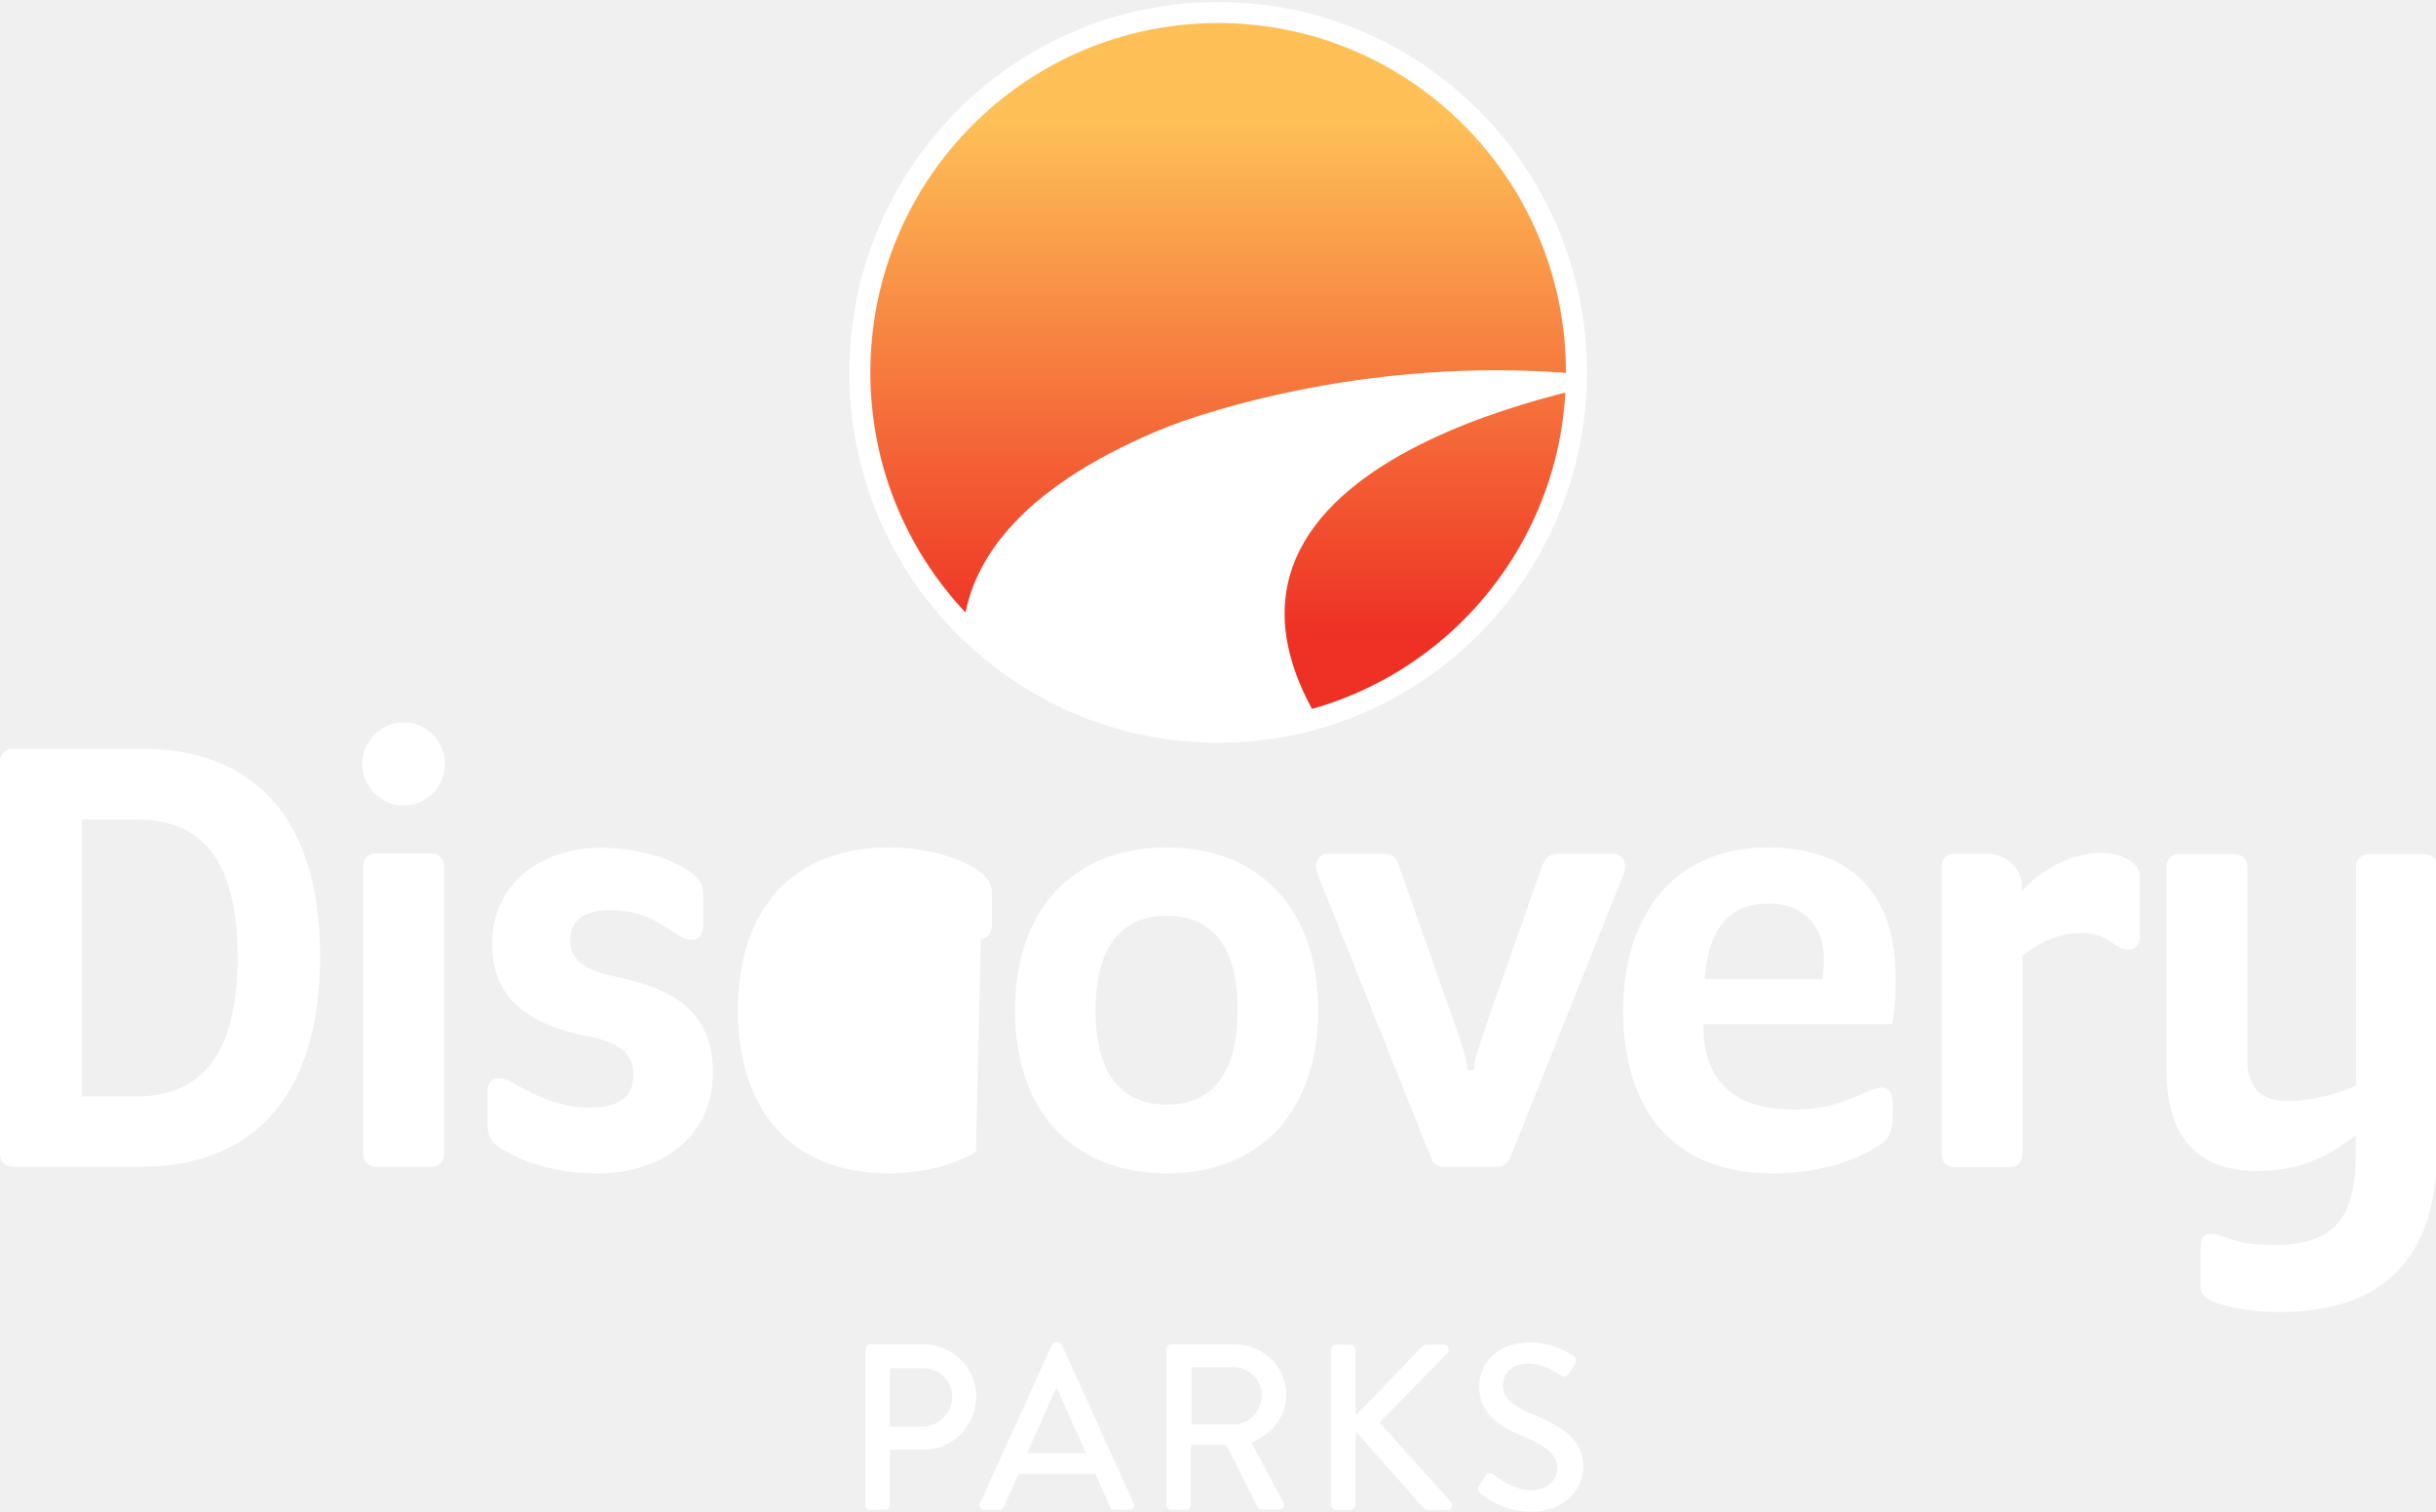
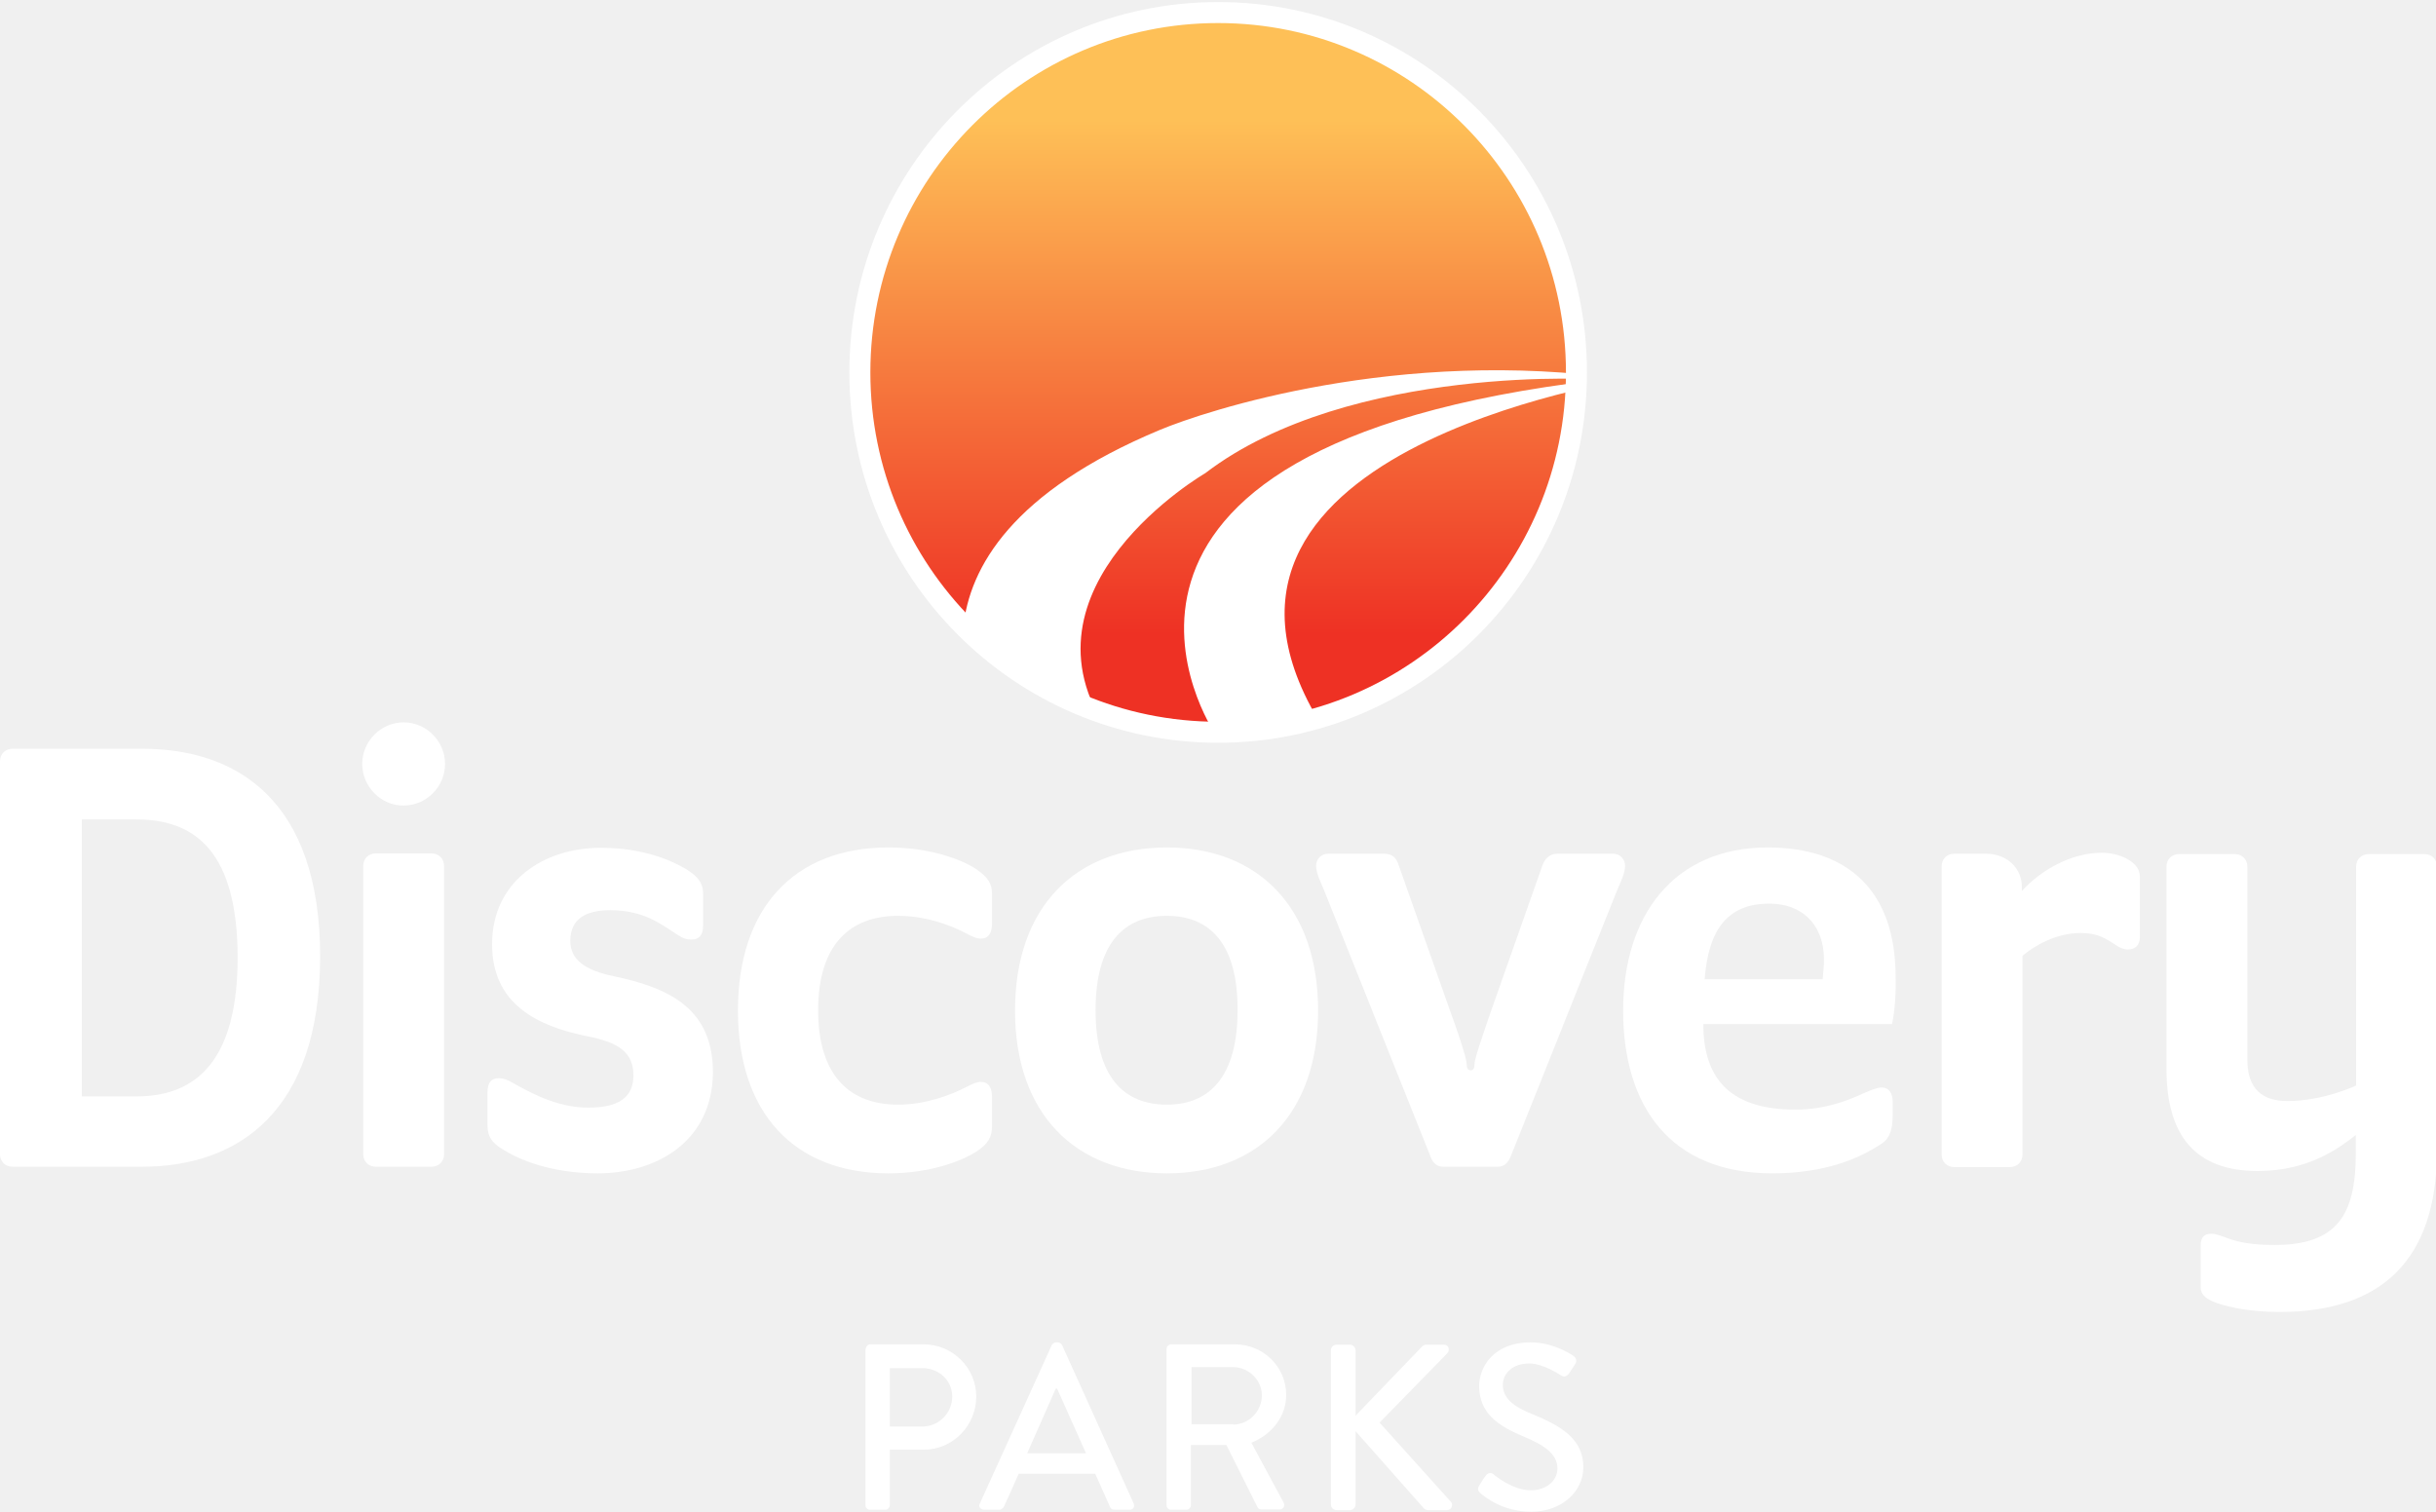
<svg xmlns="http://www.w3.org/2000/svg" width="116" height="72" viewBox="0 0 116 72" fill="none">
  <g clip-path="url(#clip0_7821_196958)">
    <path d="M58.006 0.644C48.615 0.644 40.992 8.301 40.992 17.735C40.992 27.186 48.615 34.827 58.006 34.827C67.398 34.827 75.02 27.17 75.02 17.735C75.02 8.285 67.398 0.644 58.006 0.644Z" fill="url(#paint0_linear_7821_196958)" />
    <mask id="mask0_7821_196958" style="mask-type:alpha" maskUnits="userSpaceOnUse" x="40" y="0" width="36" height="35">
      <path d="M58.008 0.646C48.617 0.646 40.994 8.303 40.994 17.738C40.994 27.188 48.617 34.829 58.008 34.829C67.4 34.829 75.022 27.172 75.022 17.738C75.022 8.287 67.4 0.646 58.008 0.646Z" fill="white" />
    </mask>
    <g mask="url(#mask0_7821_196958)">
-       <path d="M47.067 34.924C47.067 34.924 41.151 26.354 55.238 20.473C57.382 19.577 66.617 16.511 77.355 18.067C77.715 18.115 54.377 21.432 63.142 34.876H57.82C57.82 34.876 48.773 21.3***REMOVED*** 76.087 18.099C76.525 18.052 64.269 17.281 57.398 22.533C57.398 22.533 48.038 27.974 52.812 34.908L47.067 34.924Z" fill="white" />
+       <path d="M47.067 34.924C47.067 34.924 41.151 26.354 55.238 20.473C57.382 19.577 66.617 16.511 77.355 18.067C77.715 18.115 54.377 21.432 63.142 34.876H57.82C57.82 34.876 48.773 21.322 76.087 18.099C76.525 18.052 64.269 17.281 57.398 22.533C57.398 22.533 48.038 27.974 52.812 34.908L47.067 34.924Z" fill="white" />
    </g>
    <path d="M75.069 17.737C75.069 27.203 67.43 34.876 58.007 34.876C48.585 34.876 40.946 27.203 40.946 17.737C40.946 8.271 48.585 0.598 58.007 0.598C67.43 0.598 75.069 8.271 75.069 17.737Z" stroke="white" />
    <path d="M6.762 55.568H0.595C0.25 55.568 0 55.317 0 54.971V36.259C0 35.913 0.25 35.662 0.595 35.662H6.777C11.317 35.662 15.245 38.146 15.245 45.568C15.23 52.989 11.301 55.568 6.762 55.568ZM6.496 39.027H3.897V52.219H6.496C9.407 52.219 11.317 50.442 11.317 45.583C11.301 40.678 9.391 39.027 6.496 39.027Z" fill="white" />
    <path d="M17.249 36.385C17.249 35.3 18.141 34.404 19.221 34.404C20.301 34.404 21.193 35.3 21.193 36.385C21.193 37.47 20.301 38.366 19.221 38.366C18.157 38.382 17.249 37.47 17.249 36.385ZM20.552 55.568H17.891C17.546 55.568 17.296 55.317 17.296 54.971V41.244C17.296 40.898 17.546 40.646 17.891 40.646H20.552C20.896 40.646 21.146 40.898 21.146 41.244V54.971C21.146 55.317 20.896 55.568 20.552 55.568Z" fill="white" />
    <path d="M28.456 55.883C26.203 55.883 24.684 55.207 23.98 54.766C23.385 54.42 23.213 54.09 23.213 53.587V52.03C23.213 51.559 23.401 51.354 23.745 51.354C23.964 51.354 24.152 51.417 24.418 51.574C25.154 51.983 26.484 52.754 28.003 52.754C29.082 52.754 30.163 52.502 30.163 51.228C30.163 50.112 29.458 49.64 27.909 49.342C25.623 48.87 23.432 47.848 23.432 44.97C23.432 41.967 25.905 40.379 28.597 40.379C30.663 40.379 31.994 40.992 32.683 41.401C33.277 41.778 33.481 42.077 33.481 42.58V44.074C33.481 44.546 33.293 44.75 32.917 44.75C32.698 44.75 32.51 44.687 32.276 44.53C31.571 44.09 30.726 43.351 29.067 43.351C27.987 43.351 27.157 43.697 27.157 44.813C27.157 45.709 27.862 46.212 29.223 46.495C31.947 47.062 33.95 48.084 33.95 51.087C33.919 54.326 31.321 55.883 28.456 55.883Z" fill="white" />
-     <path d="M46.472 54.861C45.83 55.27 44.343 55.883 42.309 55.883C37.801 55.883 35.14 52.99 35.14 48.131C35.14 43.257 37.801 40.363 42.309 40.363C44.343 40.363 45.83 40.961 46.472 41.385C47.067 41.794 47.239 42.093 47.239 42.596V43.964C47.239 44.436 47.082 44.703 46.707 44.703C46.488 44.703 46.***REMOVED*** 44.609 46.002 44.452C45.298 44.074 44.093 43.618 42.762 43.618C40.508 43.618 38.959 44.955 38.959 48.115C38.959 51.276 40.508 52.612 42.762 52.612C44.093 52.612 45.298 52.141 46.002 51.779C46.316 51.622 46.503 51.527 46.707 51.527C47.082 51.527 47.239 51.81 47.239 52.266V53.634C47.239 54.138 47.067 54.483 46.472 54.861Z" fill="white" />
+     <path d="M46.472 54.861C45.83 55.27 44.343 55.883 42.309 55.883C37.801 55.883 35.14 52.99 35.14 48.131C35.14 43.257 37.801 40.363 42.309 40.363C44.343 40.363 45.83 40.961 46.472 41.385C47.067 41.794 47.239 42.093 47.239 42.596V43.964C47.239 44.436 47.082 44.703 46.707 44.703C46.488 44.703 46.3 44.609 46.002 44.452C45.298 44.074 44.093 43.618 42.762 43.618C40.508 43.618 38.959 44.955 38.959 48.115C38.959 51.276 40.508 52.612 42.762 52.612C44.093 52.612 45.298 52.141 46.002 51.779C46.316 51.622 46.503 51.527 46.707 51.527C47.082 51.527 47.239 51.81 47.239 52.266V53.634C47.239 54.138 47.067 54.483 46.472 54.861Z" fill="white" />
    <path d="M55.566 55.883C51.246 55.883 48.335 53.084 48.335 48.131C48.335 43.162 51.246 40.363 55.566 40.363C59.855 40.363 62.767 43.162 62.767 48.131C62.767 53.084 59.871 55.883 55.566 55.883ZM55.566 43.618C53.5 43.618 52.17 44.955 52.17 48.115C52.17 51.276 53.5 52.612 55.566 52.612C57.601 52.612 58.932 51.276 58.932 48.115C58.947 44.955 57.617 43.618 55.566 43.618Z" fill="white" />
    <path d="M76.978 42.47L71.969 55.002C71.844 55.348 71.656 55.568 71.328 55.568H68.729C68.385 55.568 68.197 55.348 68.088 55.002L63.079 42.47C62.891 41.999 62.672 41.605 62.672 41.228C62.672 40.914 62.922 40.662 63.235 40.662H65.896C66.303 40.662 66.491 40.851 66.601 41.197L69.042 48.115C69.387 49.043 69.841 50.411 69.841 50.663C69.841 50.883 69.903 50.977 70.028 50.977C70.154 50.977 70.216 50.883 70.216 50.663C70.216 50.411 70.717 48.98 71.015 48.115L73.456 41.197C73.582 40.882 73.801 40.662 74.161 40.662H76.822C77.135 40.662 77.385 40.914 77.385 41.228C77.385 41.605 77.166 42.014 76.978 42.47Z" fill="white" />
    <path d="M90.096 48.776H81.111C81.111 51.543 82.567 52.848 85.494 52.848C86.918 52.848 87.967 52.408 88.515 52.172C88.922 51.983 89.376 51.795 89.595 51.795C89.939 51.795 90.127 52.046 90.127 52.471V53.147C90.127 53.744 90.002 54.2 89.626 54.452C88.577 55.16 86.934 55.883 84.398 55.883C79.515 55.883 77.292 52.659 77.292 48.131C77.292 43.602 79.703 40.363 84.179 40.363C87.92 40.363 90.268 42.344 90.268 46.543C90.284 47.156 90.252 48.068 90.096 48.776ZM84.257 43.036C82.191 43.036 81.346 44.373 81.174 46.637H86.793C86.824 46.291 86.856 45.992 86.856 45.709C86.856 43.964 85.744 43.036 84.257 43.036Z" fill="white" />
    <path d="M100.082 40.615C100.943 40.615 101.897 41.055 101.897 41.731V44.656C101.897 45.002 101.678 45.222 101.334 45.222C101.115 45.222 100.927 45.127 100.739 45.002C100.301 44.719 99.909 44.436 99.096 44.436C97.89 44.436 96.873 45.049 96.309 45.521V54.986C96.309 55.332 96.059 55.584 95.715 55.584H93.054C92.709 55.584 92.459 55.332 92.459 54.986V41.259C92.459 40.913 92.709 40.662 93.054 40.662H94.572C95.621 40.662 96.278 41.401 96.278 42.219V42.439C97.17 41.448 98.626 40.615 100.082 40.615Z" fill="white" />
    <path d="M108.534 62.487C107.939 62.487 106.953 62.424 106.186 62.235C105.231 62.015 104.793 61.764 104.793 61.308V59.326C104.793 58.949 104.949 58.76 105.294 58.76C105.513 58.76 105.763 58.855 106.186 59.012C106.656 59.169 107.266 59.295 108.315 59.295C111.289 59.295 112.181 57.864 112.181 54.924V54.059C111.445 54.625 109.989 55.773 107.516 55.773C104.542 55.773 103.165 54.09 103.165 50.898V41.275C103.165 40.929 103.415 40.678 103.76 40.678H106.421C106.765 40.678 107.016 40.929 107.016 41.275V50.458C107.016 51.889 107.751 52.439 108.925 52.439C110.663 52.439 112.196 51.7 112.196 51.7V41.275C112.196 40.929 112.447 40.678 112.791 40.678H115.452C115.797 40.678 116.047 40.929 116.047 41.275V54.908C116 59.955 113.464 62.487 108.534 62.487Z" fill="white" />
    <path d="M41.228 64.248C41.228 64.138 41.322 64.028 41.448 64.028H43.983C45.361 64.028 46.488 65.144 46.488 66.512C46.488 67.912 45.361 69.044 43.999 69.044H42.371V71.685C42.371 71.796 42.277 71.906 42.152 71.906H41.432C41.307 71.906 41.213 71.811 41.213 71.685V64.248H41.228ZM43.921 67.943C44.688 67.943 45.345 67.314 45.345 66.512C45.345 65.742 44.703 65.16 43.921 65.16H42.371V67.943H43.921Z" fill="white" />
    <path d="M46.66 71.607L50.087 64.059C50.119 63.996 50.228 63.934 50.275 63.934H50.385C50.447 63.934 50.541 63.996 50.573 64.059L53.985 71.607C54.047 71.748 53.969 71.906 53.797 71.906H53.093C52.952 71.906 52.873 71.843 52.842 71.733L52.154 70.192H48.507C48.287 70.711 48.053 71.214 47.818 71.733C47.786 71.811 47.693 71.906 47.567 71.906H46.863C46.675 71.89 46.581 71.748 46.66 71.607ZM51.715 69.217L50.338 66.135H50.275L48.913 69.217H51.715Z" fill="white" />
    <path d="M55.551 64.248C55.551 64.138 55.645 64.028 55.77 64.028H58.806C60.153 64.028 61.248 65.097 61.248 66.434C61.248 67.471 60.56 68.32 59.589 68.714L61.123 71.56C61.201 71.701 61.123 71.89 60.935 71.89H60.059C59.965 71.89 59.902 71.827 59.886 71.796L58.4 68.824H56.709V71.685C56.709 71.796 56.615 71.906 56.49 71.906H55.77C55.645 71.906 55.551 71.811 55.551 71.685V64.248ZM58.728 67.849C59.448 67.849 60.09 67.236 60.09 66.449C60.09 65.726 59.448 65.113 58.728 65.113H56.74V67.833H58.728V67.849Z" fill="white" />
    <path d="M63.377 64.311C63.377 64.17 63.486 64.044 63.643 64.044H64.285C64.426 64.044 64.551 64.17 64.551 64.311V67.425L67.697 64.154C67.744 64.091 67.822 64.044 67.916 64.044H68.761C68.965 64.044 69.074 64.28 68.918 64.453L65.694 67.755L69.106 71.544C69.2 71.654 69.137 71.922 68.902 71.922H68.01C67.9 71.922 67.838 71.874 67.807 71.843L64.551 68.164V71.654C64.551 71.796 64.426 71.922 64.285 71.922H63.643C63.486 71.922 63.377 71.796 63.377 71.654V64.311Z" fill="white" />
    <path d="M70.436 70.758C70.53 70.616 70.624 70.443 70.734 70.302C70.828 70.16 70.984 70.113 71.109 70.207C71.172 70.27 72.033 70.978 72.894 70.978C73.661 70.978 74.162 70.506 74.162 69.94C74.162 69.264 73.582 68.839 72.471 68.383C71.328 67.896 70.436 67.299 70.436 66.009C70.436 65.129 71.109 63.934 72.878 63.934C73.989 63.934 74.835 64.515 74.944 64.594C75.038 64.657 75.116 64.814 75.007 64.971C74.913 65.113 74.819 65.27 74.725 65.396C74.631 65.537 74.49 65.616 74.334 65.506C74.255 65.459 73.473 64.94 72.831 64.94C71.892 64.94 71.563 65.537 71.563 65.946C71.563 66.591 72.048 66.984 72.987 67.361C74.287 67.896 75.398 68.509 75.398 69.877C75.398 71.041 74.365 72 72.909 72C71.547 72 70.687 71.277 70.499 71.119C70.405 71.025 70.327 70.947 70.436 70.758Z" fill="white" />
  </g>
  <defs>
    <linearGradient id="paint0_linear_7821_196958" x1="58.001" y1="1.272" x2="58.001" y2="34.81" gradientUnits="userSpaceOnUse">
      <stop offset="0.132" stop-color="#FEC057" />
      <stop offset="0.863" stop-color="#EE3124" />
    </linearGradient>
    <clipPath id="clip0_7821_196958">
      <rect width="116" height="72" fill="white" />
    </clipPath>
  </defs>
</svg>
